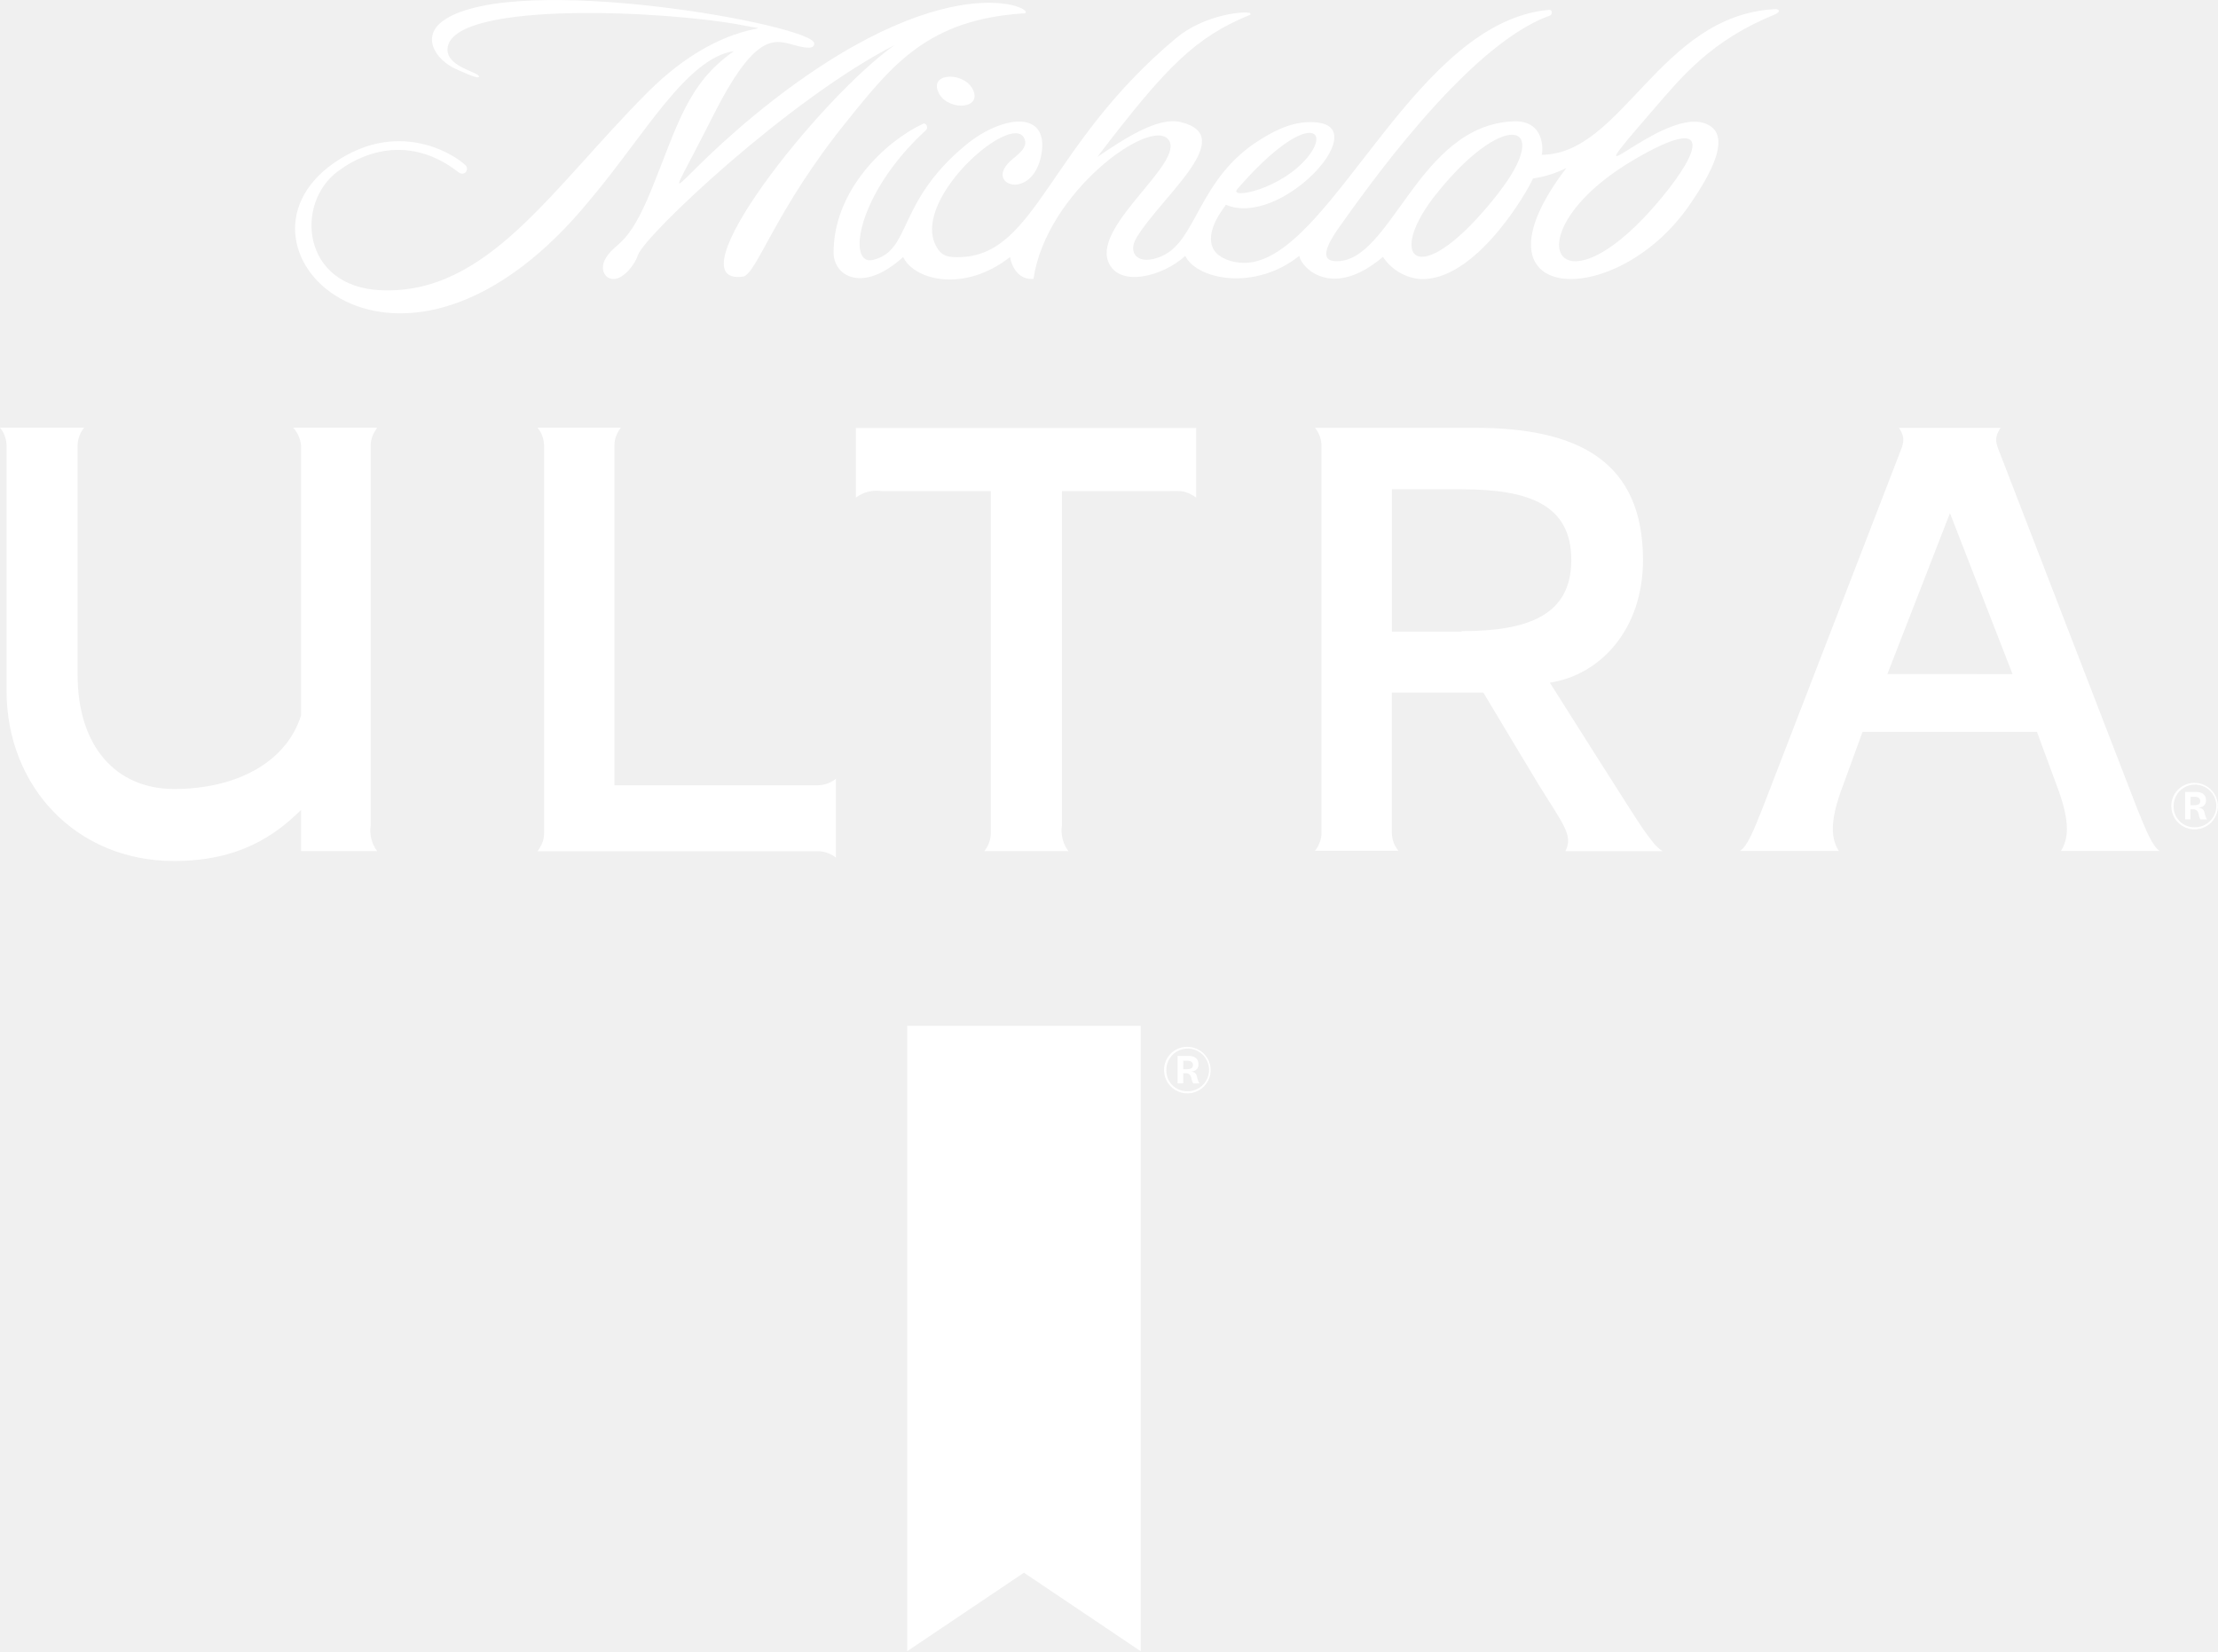
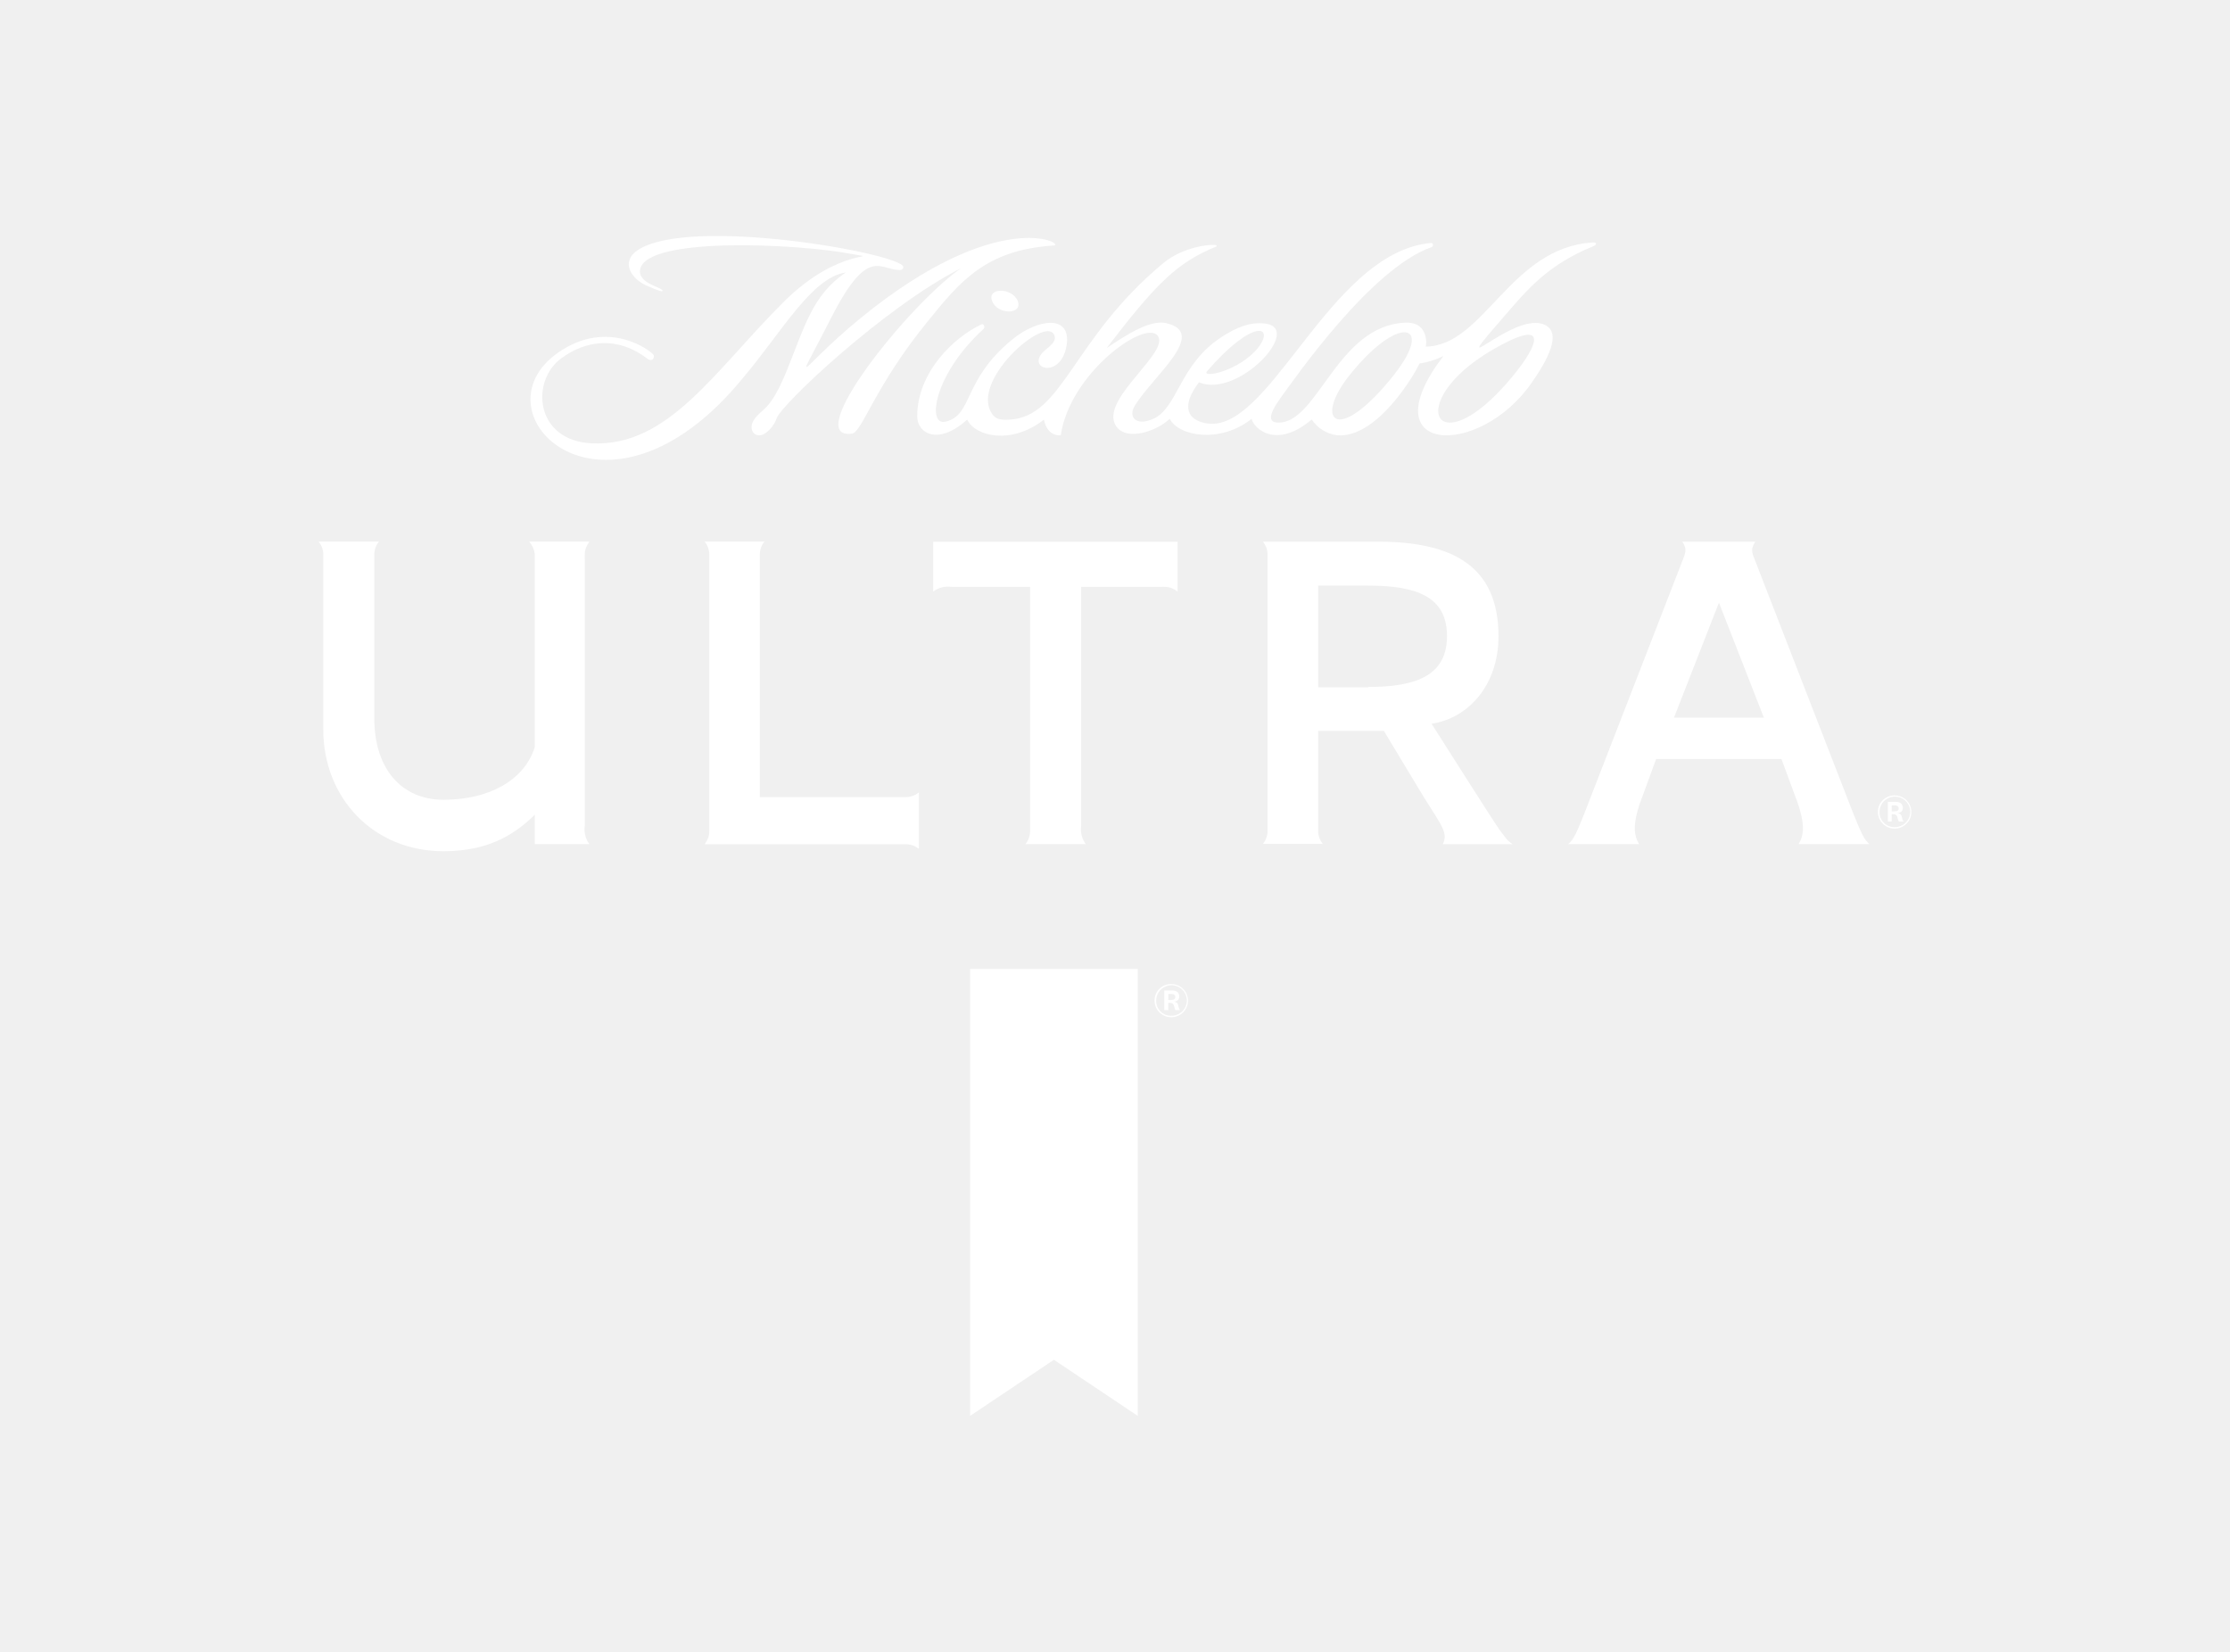
- <svg xmlns="http://www.w3.org/2000/svg" width="270" height="201" viewBox="0 0 270 201" fill="none">
-   <g clip-path="url(#clip0_61_30)">
-     <path d="M110.434 124.866V201L124.645 191.444L138.856 201V124.866H110.434Z" fill="white" />
-     <path d="M144.539 127.43C145.099 127.43 145.647 127.596 146.114 127.907C146.58 128.218 146.944 128.66 147.159 129.177C147.374 129.694 147.43 130.263 147.322 130.813C147.213 131.362 146.944 131.867 146.548 132.263C146.152 132.66 145.647 132.93 145.097 133.041C144.548 133.151 143.977 133.096 143.459 132.883C142.94 132.67 142.497 132.308 142.184 131.843C141.871 131.379 141.703 130.832 141.702 130.272C141.69 129.531 141.973 128.816 142.488 128.283C143.004 127.751 143.71 127.444 144.452 127.43H144.539ZM144.539 132.836C145.055 132.845 145.562 132.7 145.996 132.419C146.43 132.139 146.77 131.736 146.974 131.262C147.177 130.788 147.235 130.264 147.14 129.757C147.044 129.25 146.8 128.783 146.438 128.415C146.076 128.047 145.612 127.796 145.106 127.692C144.6 127.588 144.074 127.637 143.596 127.832C143.118 128.028 142.709 128.361 142.421 128.789C142.133 129.217 141.979 129.721 141.979 130.237C141.968 130.569 142.022 130.9 142.14 131.211C142.257 131.522 142.435 131.807 142.663 132.049C142.892 132.29 143.166 132.484 143.47 132.62C143.774 132.755 144.102 132.828 144.434 132.836H144.539ZM145.259 131.883C145.175 131.774 145.118 131.646 145.094 131.511L144.99 131.095C144.947 130.949 144.854 130.823 144.727 130.741C144.599 130.658 144.446 130.624 144.296 130.644H144.035V131.875H143.35V128.531H144.66C145.406 128.531 145.892 128.851 145.892 129.561C145.892 130.125 145.502 130.428 144.964 130.428C145.311 130.48 145.571 130.584 145.684 130.956L145.814 131.459C145.856 131.61 145.926 131.751 146.022 131.875L145.259 131.883ZM144.035 130.151H144.486C145.042 130.151 145.224 129.96 145.224 129.648C145.224 129.336 144.99 129.128 144.582 129.128H144.044L144.035 130.151Z" fill="white" />
-     <path d="M124.463 1.637C127.17 1.759 116.655 -5.293 94.054 12.25C81.362 22.144 79.8 28.009 86.793 14.121C93.109 1.594 95.104 5.779 98.479 5.805C98.93 5.805 99.13 5.579 99.112 5.276C99.034 3.041 62.83 -3.517 54.059 2.443C51.222 4.375 52.905 7.225 55.534 8.421C57.902 9.495 58.275 9.504 58.31 9.339C58.405 8.759 54.033 8.135 54.51 5.683C55.62 2.01804e-05 81.622 1.352 90.445 3.084C95.824 4.115 88.45 1.629 78.898 11.176C67.099 22.975 59.368 35.919 46.346 35.329C36.664 34.896 35.892 24.708 41.14 20.844C45.357 17.717 50.745 17.041 55.724 20.905C56.592 21.572 57.035 20.645 56.774 20.246C56.375 19.623 49.105 13.914 40.585 19.883C25.836 30.279 48.732 52.804 71.992 24.119C78.36 16.582 83.582 7.052 89.343 6.229C83.635 10.18 82.446 15.378 79.271 23.157C76.408 30.157 75.046 29.334 73.787 31.353C72.92 32.696 73.588 34.073 74.829 33.952C75.878 33.865 77.232 32.367 77.648 31.058C78.455 28.676 95.963 12.103 108.881 5.501C99.702 12.008 81.726 34.827 90.419 33.675C92.111 33.458 94.306 25.548 103.251 14.555C108.69 7.797 113.046 2.417 124.463 1.637Z" fill="white" />
-     <path d="M215.985 1.118C202.034 1.906 197.488 18.791 187.667 18.843C187.771 18.843 188.335 14.632 184.266 14.771C172.623 15.187 169.378 31.994 162.628 31.795C161.067 31.751 160.893 30.669 163.028 27.645C165.717 23.911 178.47 5.484 188.656 1.906C189.02 1.776 188.977 1.161 188.587 1.196C172.545 2.582 162.689 29.724 152.66 31.873C150.474 32.323 148.244 31.474 147.663 30.235C146.656 28.095 148.964 25.349 149.233 24.925C155.827 27.749 167.044 15.672 160.399 14.918C157.753 14.615 155.523 15.672 153.354 17.032C145.849 21.728 145.737 29.282 141.442 31.171C138.605 32.427 137.165 30.885 138.362 28.91C141.442 23.842 150.847 16.556 143.707 14.858C140.948 14.199 136.896 16.859 133.573 19.111C142.119 7.901 145.589 4.505 152.209 1.785C152.278 1.785 152.209 1.585 152.139 1.568C150.821 1.334 146.318 2.019 143.221 4.6C127.708 17.509 126.199 30.902 117.037 31.292C115.458 31.361 114.591 31.24 113.905 29.863C110.912 23.989 123.952 12.9 124.793 17.18C124.923 17.873 124.368 18.47 123.258 19.371C119.458 22.473 125.756 24.691 126.78 18.722C127.7 13.255 121.852 14.087 117.549 17.665C109.081 24.673 110.999 30.478 106.27 31.639C103.06 32.427 104.284 23.556 112.725 15.837C113.046 15.542 112.725 14.884 112.361 15.066C107.745 17.232 101.473 23.166 101.473 30.738C101.473 33.64 105.056 35.745 109.94 31.284C111.337 34.186 117.471 35.615 122.954 31.284C123.206 32.704 124.143 34.099 125.808 33.943C127.361 23.391 140.028 14.26 142.214 16.972C144.401 19.683 133.122 27.316 134.909 31.855C136.176 35.069 141.598 33.649 144.279 31.145C145.676 34.038 152.747 35.477 158.16 31.145C158.412 32.609 162.169 36.516 168.346 31.266C168.83 32.001 169.469 32.622 170.219 33.086C170.968 33.55 171.809 33.845 172.684 33.952C179.538 34.515 186.044 23.131 186.608 21.728C188.021 21.522 189.392 21.092 190.669 20.454C177.95 37.131 196.629 38.05 205.652 24.977C208.012 21.563 211.222 16.209 207.448 14.988C201.973 13.203 190.322 25.973 201.236 13.376C204.793 9.27 208.263 4.947 216.037 1.767C216.93 1.386 216.471 1.031 215.985 1.118ZM150.612 23.027C158.568 13.844 162.091 15.395 159.288 18.999C156.061 23.079 149.519 24.327 150.612 23.019V23.027ZM182.461 23.443C172.918 35.65 168.649 31.725 174.462 24.093C182.965 13.16 189.211 14.754 182.453 23.434L182.461 23.443ZM198.945 19.415C208.801 13.671 206.84 18.548 202.294 24.041C189.411 39.635 183.667 28.373 198.928 19.432L198.945 19.415Z" fill="white" />
-     <path d="M114.174 11.089C115.042 13.454 119.432 13.446 118.512 11.089C117.592 8.733 113.237 8.759 114.174 11.089Z" fill="white" />
-     <path d="M98.862 95.592H74.795V54.224C74.803 53.434 75.081 52.669 75.584 52.059H65.434C65.949 52.69 66.231 53.479 66.232 54.294V97.273V100.496C66.232 101.787 66.344 102.306 65.442 103.623H99.764C100.493 103.674 101.189 103.946 101.759 104.403V94.795C101.126 95.307 100.336 95.588 99.521 95.592H98.862Z" fill="white" />
-     <path d="M104.188 59.7V60.566C104.631 60.234 105.137 59.994 105.674 59.858C106.212 59.723 106.771 59.696 107.319 59.778H120.611V101.561C120.568 102.308 120.292 103.024 119.821 103.606H130.059C129.727 103.163 129.486 102.658 129.35 102.121C129.215 101.584 129.187 101.026 129.269 100.478V97.299V59.778H142.483C143.775 59.778 144.296 59.665 145.615 60.566V52.102H104.188V59.7Z" fill="white" />
-     <path d="M45.236 52.059H35.692C36.218 52.65 36.551 53.387 36.647 54.172V87.093C34.799 92.933 28.604 96.043 21.195 96.043C14.029 96.043 9.448 90.741 9.448 82.181V54.25C9.454 53.451 9.733 52.678 10.238 52.059H0C0.521 52.687 0.804 53.478 0.798 54.294V58.34V84.087C0.798 95.653 9.188 104.81 21.195 104.81C29.307 104.81 33.645 101.527 36.647 98.598V103.606H45.912C45.58 103.163 45.339 102.658 45.204 102.121C45.068 101.584 45.041 101.026 45.123 100.478V84.46C45.123 84.33 45.123 84.2 45.123 84.07V58.374V55.195C45.123 53.895 45.01 53.384 45.912 52.067L45.236 52.059Z" fill="white" />
-     <path d="M200.013 100.912C199.362 100.045 188.665 83.1 188.665 83.1C194.903 82.138 200.004 76.533 200.004 68.181C200.004 56.208 192.196 52.076 179.529 52.076H160.078C160.519 52.628 160.79 53.296 160.859 53.999V101.648C160.788 102.348 160.517 103.012 160.078 103.563H170.229C169.728 102.95 169.447 102.187 169.431 101.397V84.304H180.57L187.329 95.566C190.391 100.487 191.511 101.7 190.556 103.614H202.39C201.523 103.025 201.245 102.592 200.013 100.929M177.924 76.888H169.439V59.561H177.924C186.21 59.561 191.276 61.493 191.276 68.164C191.276 74.835 186.132 76.827 177.924 76.827" fill="white" />
-     <path d="M262.913 103.589C261.993 103.017 261.256 101.102 260.145 98.391L243.661 55.706C243.071 54.138 242.585 53.514 243.531 52.084H231.168C232.105 53.514 231.619 54.138 231.038 55.706L214.554 98.391C213.452 101.128 212.715 103.043 211.795 103.589H223.837C223.021 102.22 222.536 100.314 224.401 95.48L226.726 89.095H247.964L250.316 95.48C252.181 100.322 251.704 102.22 250.879 103.589H262.913ZM237.371 82.051H229.754L237.371 62.463L244.989 82.06L237.371 82.051Z" fill="white" />
-     <path d="M267.154 95.298C267.714 95.298 268.263 95.463 268.729 95.775C269.195 96.085 269.559 96.527 269.774 97.044C269.989 97.562 270.046 98.131 269.937 98.68C269.828 99.229 269.559 99.734 269.163 100.131C268.767 100.527 268.262 100.798 267.713 100.908C267.163 101.018 266.593 100.963 266.074 100.75C265.556 100.537 265.112 100.175 264.799 99.711C264.486 99.246 264.318 98.699 264.317 98.139C264.305 97.398 264.588 96.683 265.104 96.151C265.619 95.618 266.325 95.311 267.067 95.298H267.154ZM267.154 100.704C267.67 100.712 268.178 100.567 268.611 100.287C269.045 100.006 269.385 99.604 269.589 99.129C269.793 98.656 269.85 98.132 269.755 97.625C269.66 97.118 269.415 96.65 269.053 96.283C268.691 95.915 268.227 95.663 267.721 95.559C267.215 95.455 266.689 95.504 266.211 95.7C265.733 95.895 265.324 96.228 265.036 96.656C264.748 97.085 264.594 97.589 264.594 98.105C264.583 98.437 264.637 98.768 264.755 99.079C264.872 99.39 265.05 99.674 265.279 99.916C265.507 100.158 265.781 100.352 266.085 100.487C266.389 100.622 266.717 100.696 267.05 100.704H267.145H267.154ZM267.874 99.751C267.79 99.641 267.733 99.514 267.709 99.378L267.605 98.962C267.563 98.817 267.469 98.691 267.342 98.608C267.214 98.525 267.061 98.491 266.911 98.512H266.651V99.742H266V96.398H267.31C268.056 96.398 268.542 96.727 268.542 97.438C268.542 97.992 268.151 98.304 267.614 98.304C267.969 98.365 268.23 98.468 268.334 98.832L268.464 99.335C268.506 99.486 268.576 99.627 268.672 99.751H267.874ZM266.651 98.018H267.102C267.666 98.018 267.839 97.836 267.839 97.515C267.839 97.195 267.605 96.996 267.197 96.996H266.659L266.651 98.018Z" fill="white" />
-   </g>
-   <defs>
-     <clipPath id="clip0_61_30">
-       <rect width="270" height="201" fill="white" />
-     </clipPath>
-   </defs>
+ <svg xmlns="http://www.w3.org/2000/svg" width="270" height="200" viewBox="20 -40 230 280" fill="none">
+   <path d="M110.434 124.243V200L124.645 190.492L138.856 200V124.243H110.434Z" fill="white" />
+   <path d="M144.539 126.795C145.099 126.795 145.647 126.96 146.114 127.269C146.58 127.579 146.944 128.018 147.159 128.533C147.374 129.048 147.43 129.614 147.322 130.161C147.213 130.707 146.944 131.209 146.548 131.604C146.152 131.999 145.647 132.268 145.097 132.377C144.548 132.487 143.977 132.433 143.459 132.221C142.94 132.009 142.497 131.649 142.184 131.186C141.871 130.724 141.703 130.18 141.702 129.622C141.69 128.885 141.973 128.174 142.488 127.644C143.004 127.114 143.71 126.809 144.452 126.795H144.539ZM144.539 132.174C145.055 132.183 145.562 132.038 145.996 131.759C146.43 131.48 146.77 131.08 146.974 130.608C147.177 130.136 147.235 129.615 147.14 129.11C147.044 128.606 146.8 128.141 146.438 127.775C146.076 127.409 145.612 127.158 145.106 127.055C144.6 126.952 144.074 127 143.596 127.195C143.118 127.389 142.709 127.721 142.421 128.147C142.133 128.573 141.979 129.075 141.979 129.588C141.968 129.918 142.022 130.248 142.14 130.557C142.257 130.867 142.435 131.15 142.663 131.39C142.892 131.631 143.166 131.824 143.47 131.958C143.774 132.093 144.102 132.166 144.434 132.174H144.539ZM145.259 131.226C145.175 131.117 145.118 130.99 145.094 130.855L144.99 130.441C144.947 130.296 144.854 130.171 144.727 130.089C144.599 130.007 144.446 129.973 144.296 129.993H144.035V131.217H143.35V127.89H144.66C145.406 127.89 145.892 128.209 145.892 128.916C145.892 129.476 145.502 129.778 144.964 129.778C145.311 129.829 145.571 129.933 145.684 130.303L145.814 130.803C145.856 130.953 145.926 131.094 146.022 131.217L145.259 131.226ZM144.035 129.502H144.486C145.042 129.502 145.224 129.312 145.224 129.002C145.224 128.691 144.99 128.485 144.582 128.485H144.044L144.035 129.502Z" fill="white" />
+   <path d="M124.463 1.625C127.17 1.746 116.655 -5.271 94.054 12.185C81.362 22.03 79.8 27.866 86.793 14.047C93.109 1.582 95.104 5.746 98.479 5.772C98.93 5.772 99.13 5.548 99.112 5.246C99.034 3.022 62.83 -3.504 54.059 2.427C51.222 4.349 52.905 7.186 55.534 8.375C57.902 9.444 58.275 9.453 58.31 9.289C58.405 8.711 54.033 8.091 54.51 5.651C55.62 -0.004 81.622 1.341 90.445 3.065C95.824 4.091 88.45 1.617 78.898 11.117C67.099 22.858 59.368 35.737 46.346 35.151C36.664 34.719 35.892 24.582 41.14 20.737C45.357 17.625 50.745 16.953 55.724 20.797C56.592 21.461 57.035 20.539 56.774 20.142C56.375 19.521 49.105 13.841 40.585 19.78C25.836 30.125 48.732 52.538 71.992 23.996C78.36 16.496 83.582 7.013 89.343 6.194C83.635 10.125 82.446 15.297 79.271 23.039C76.408 30.004 75.046 29.185 73.787 31.194C72.92 32.53 73.588 33.901 74.829 33.78C75.878 33.694 77.232 32.202 77.648 30.901C78.455 28.53 95.963 12.039 108.881 5.47C99.702 11.944 81.726 34.651 90.419 33.504C92.111 33.288 94.306 25.418 103.251 14.479C108.69 7.755 113.046 2.401 124.463 1.625Z" fill="white" />
+   <path d="M215.985 1.108C202.034 1.893 197.488 18.694 187.667 18.746C187.771 18.746 188.335 14.556 184.266 14.694C172.623 15.108 169.378 31.831 162.628 31.633C161.067 31.59 160.893 30.512 163.028 27.504C165.717 23.789 178.47 5.453 188.656 1.893C189.02 1.763 188.977 1.151 188.587 1.186C172.545 2.565 162.689 29.573 152.66 31.711C150.474 32.159 148.244 31.314 147.663 30.081C146.656 27.952 148.964 25.22 149.233 24.797C155.827 27.607 167.044 15.591 160.399 14.841C157.753 14.539 155.523 15.591 153.354 16.944C145.849 21.616 145.737 29.133 141.442 31.012C138.605 32.263 137.165 30.728 138.362 28.763C141.442 23.72 150.847 16.47 143.707 14.78C140.948 14.125 136.896 16.771 133.573 19.013C142.119 7.858 145.589 4.479 152.209 1.772C152.278 1.772 152.209 1.574 152.139 1.556C150.821 1.324 146.318 2.005 143.221 4.573C127.708 17.418 126.199 30.745 117.037 31.133C115.458 31.202 114.591 31.081 113.905 29.711C110.912 23.866 123.952 12.832 124.793 17.09C124.923 17.78 124.368 18.375 123.258 19.271C119.458 22.358 125.756 24.564 126.78 18.625C127.7 13.185 121.852 14.013 117.549 17.573C109.081 24.547 110.999 30.323 106.27 31.478C103.06 32.263 104.284 23.435 112.725 15.754C113.046 15.461 112.725 14.806 112.361 14.987C107.745 17.142 101.473 23.047 101.473 30.581C101.473 33.469 105.056 35.564 109.94 31.125C111.337 34.012 117.471 35.435 122.954 31.125C123.206 32.538 124.143 33.926 125.808 33.771C127.361 23.271 140.028 14.185 142.214 16.884C144.401 19.582 133.122 27.176 134.909 31.694C136.176 34.892 141.598 33.478 144.279 30.987C145.676 33.866 152.747 35.297 158.16 30.987C158.412 32.444 162.169 36.331 168.346 31.107C168.83 31.839 169.469 32.457 170.219 32.918C170.968 33.38 171.809 33.674 172.684 33.78C179.538 34.34 186.044 23.013 186.608 21.616C188.021 21.411 189.392 20.983 190.669 20.349C177.95 36.943 196.629 37.857 205.652 24.849C208.012 21.452 211.222 16.125 207.448 14.909C201.973 13.134 190.322 25.84 201.236 13.306C204.793 9.22 208.263 4.918 216.037 1.755C216.93 1.375 216.471 1.022 215.985 1.108ZM150.612 22.909C158.568 13.771 162.091 15.315 159.288 18.901C156.061 22.961 149.519 24.202 150.612 22.901V22.909ZM182.461 23.323C172.918 35.469 168.649 31.564 174.462 23.97C182.965 13.091 189.211 14.677 182.453 23.314L182.461 23.323ZM198.945 19.314C208.801 13.599 206.84 18.453 202.294 23.918C189.411 39.435 183.667 28.228 198.928 19.332L198.945 19.314Z" fill="white" />
+   <path d="M114.174 11.03C115.042 13.384 119.432 13.375 118.512 11.03C117.592 8.685 113.237 8.711 114.174 11.03Z" fill="white" />
+   <path d="M98.862 95.115H74.795V53.952C74.803 53.165 75.081 52.404 75.584 51.797H65.434C65.949 52.425 66.231 53.21 66.232 54.021V96.787V99.994C66.232 101.278 66.344 101.795 65.442 103.106H99.764C100.493 103.156 101.189 103.427 101.759 103.882V94.322C101.126 94.831 100.336 95.111 99.521 95.115H98.862Z" fill="white" />
+   <path d="M104.188 59.4V60.262C104.631 59.932 105.137 59.693 105.674 59.558C106.212 59.423 106.771 59.396 107.319 59.477H120.611V101.054C120.568 101.798 120.292 102.509 119.821 103.089H130.059C129.727 102.648 129.486 102.145 129.35 101.611C129.215 101.077 129.187 100.521 129.269 99.977V96.813V59.477H142.483C143.775 59.477 144.296 59.365 145.615 60.262V51.84H104.188V59.4Z" fill="white" />
+   <path d="M45.236 51.797H35.692C36.218 52.385 36.551 53.119 36.647 53.9V86.658C34.799 92.468 28.604 95.563 21.195 95.563C14.029 95.563 9.448 90.287 9.448 81.77V53.978C9.454 53.183 9.733 52.413 10.238 51.797H0C0.521 52.422 0.804 53.209 0.798 54.021V58.047V83.667C0.798 95.175 9.188 104.287 21.195 104.287C29.307 104.287 33.645 101.02 36.647 98.106V103.089H45.912C45.58 102.648 45.339 102.145 45.204 101.611C45.068 101.077 45.041 100.521 45.123 99.977V84.037C45.123 83.908 45.123 83.779 45.123 83.649V58.081V54.917C45.123 53.624 45.01 53.116 45.912 51.805L45.236 51.797Z" fill="white" />
+   <path d="M200.013 100.408C199.362 99.546 188.665 82.684 188.665 82.684C194.903 81.727 200.004 76.15 200.004 67.839C200.004 55.926 192.196 51.814 179.529 51.814H160.078C160.519 52.364 160.79 53.028 160.859 53.728V101.14C160.788 101.837 160.517 102.498 160.078 103.045H170.229C169.728 102.436 169.447 101.677 169.431 100.89V83.882H180.57L187.329 95.089C190.391 99.985 191.511 101.192 190.556 103.097H202.39C201.523 102.511 201.245 102.08 200.013 100.425M177.924 76.503H169.439V59.262H177.924C186.21 59.262 191.276 61.184 191.276 67.822C191.276 74.46 186.132 76.443 177.924 76.443" fill="white" />
+   <path d="M262.913 103.071C261.993 102.502 261.256 100.597 260.145 97.899L243.661 55.426C243.071 53.866 242.585 53.245 243.531 51.822H231.168C232.105 53.245 231.619 53.866 231.038 55.426L214.554 97.899C213.452 100.623 212.715 102.528 211.795 103.071H223.837C223.021 101.709 222.536 99.813 224.401 95.002L226.726 88.649H247.964L250.316 95.002C252.181 99.821 251.704 101.709 250.879 103.071H262.913ZM237.371 81.641H229.754L237.371 62.15L244.989 81.649L237.371 81.641Z" fill="white" />
+   <path d="M267.154 94.821C267.714 94.821 268.263 94.987 268.729 95.296C269.195 95.605 269.559 96.045 269.774 96.56C269.989 97.074 270.046 97.641 269.937 98.187C269.828 98.734 269.559 99.236 269.163 99.63C268.767 100.025 268.262 100.294 267.713 100.404C267.163 100.514 266.593 100.459 266.074 100.247C265.556 100.035 265.112 99.675 264.799 99.213C264.486 98.75 264.318 98.206 264.317 97.649C264.305 96.912 264.588 96.2 265.104 95.67C265.619 95.14 266.325 94.835 267.067 94.821H267.154ZM267.154 100.201C267.67 100.209 268.178 100.065 268.611 99.786C269.045 99.507 269.385 99.106 269.589 98.634C269.793 98.163 269.85 97.641 269.755 97.137C269.66 96.632 269.415 96.168 269.053 95.802C268.691 95.436 268.227 95.185 267.721 95.082C267.215 94.978 266.689 95.027 266.211 95.221C265.733 95.416 265.324 95.747 265.036 96.173C264.748 96.6 264.594 97.101 264.594 97.614C264.583 97.945 264.637 98.274 264.755 98.584C264.872 98.893 265.05 99.176 265.279 99.417C265.507 99.657 265.781 99.85 266.085 99.985C266.389 100.12 266.717 100.193 267.05 100.201H267.145H267.154ZM267.874 99.252C267.79 99.144 267.733 99.016 267.709 98.882L267.605 98.468C267.563 98.323 267.469 98.198 267.342 98.115C267.214 98.033 267.061 97.999 266.911 98.02H266.651V99.244H266V95.916H267.31C268.056 95.916 268.542 96.244 268.542 96.951C268.542 97.502 268.151 97.813 267.614 97.813C267.969 97.873 268.23 97.977 268.334 98.339L268.464 98.839C268.506 98.989 268.576 99.129 268.672 99.252H267.874ZM266.651 97.528H267.102C267.666 97.528 267.839 97.347 267.839 97.028C267.839 96.709 267.605 96.511 267.197 96.511H266.659L266.651 97.528Z" fill="white" />
</svg>
